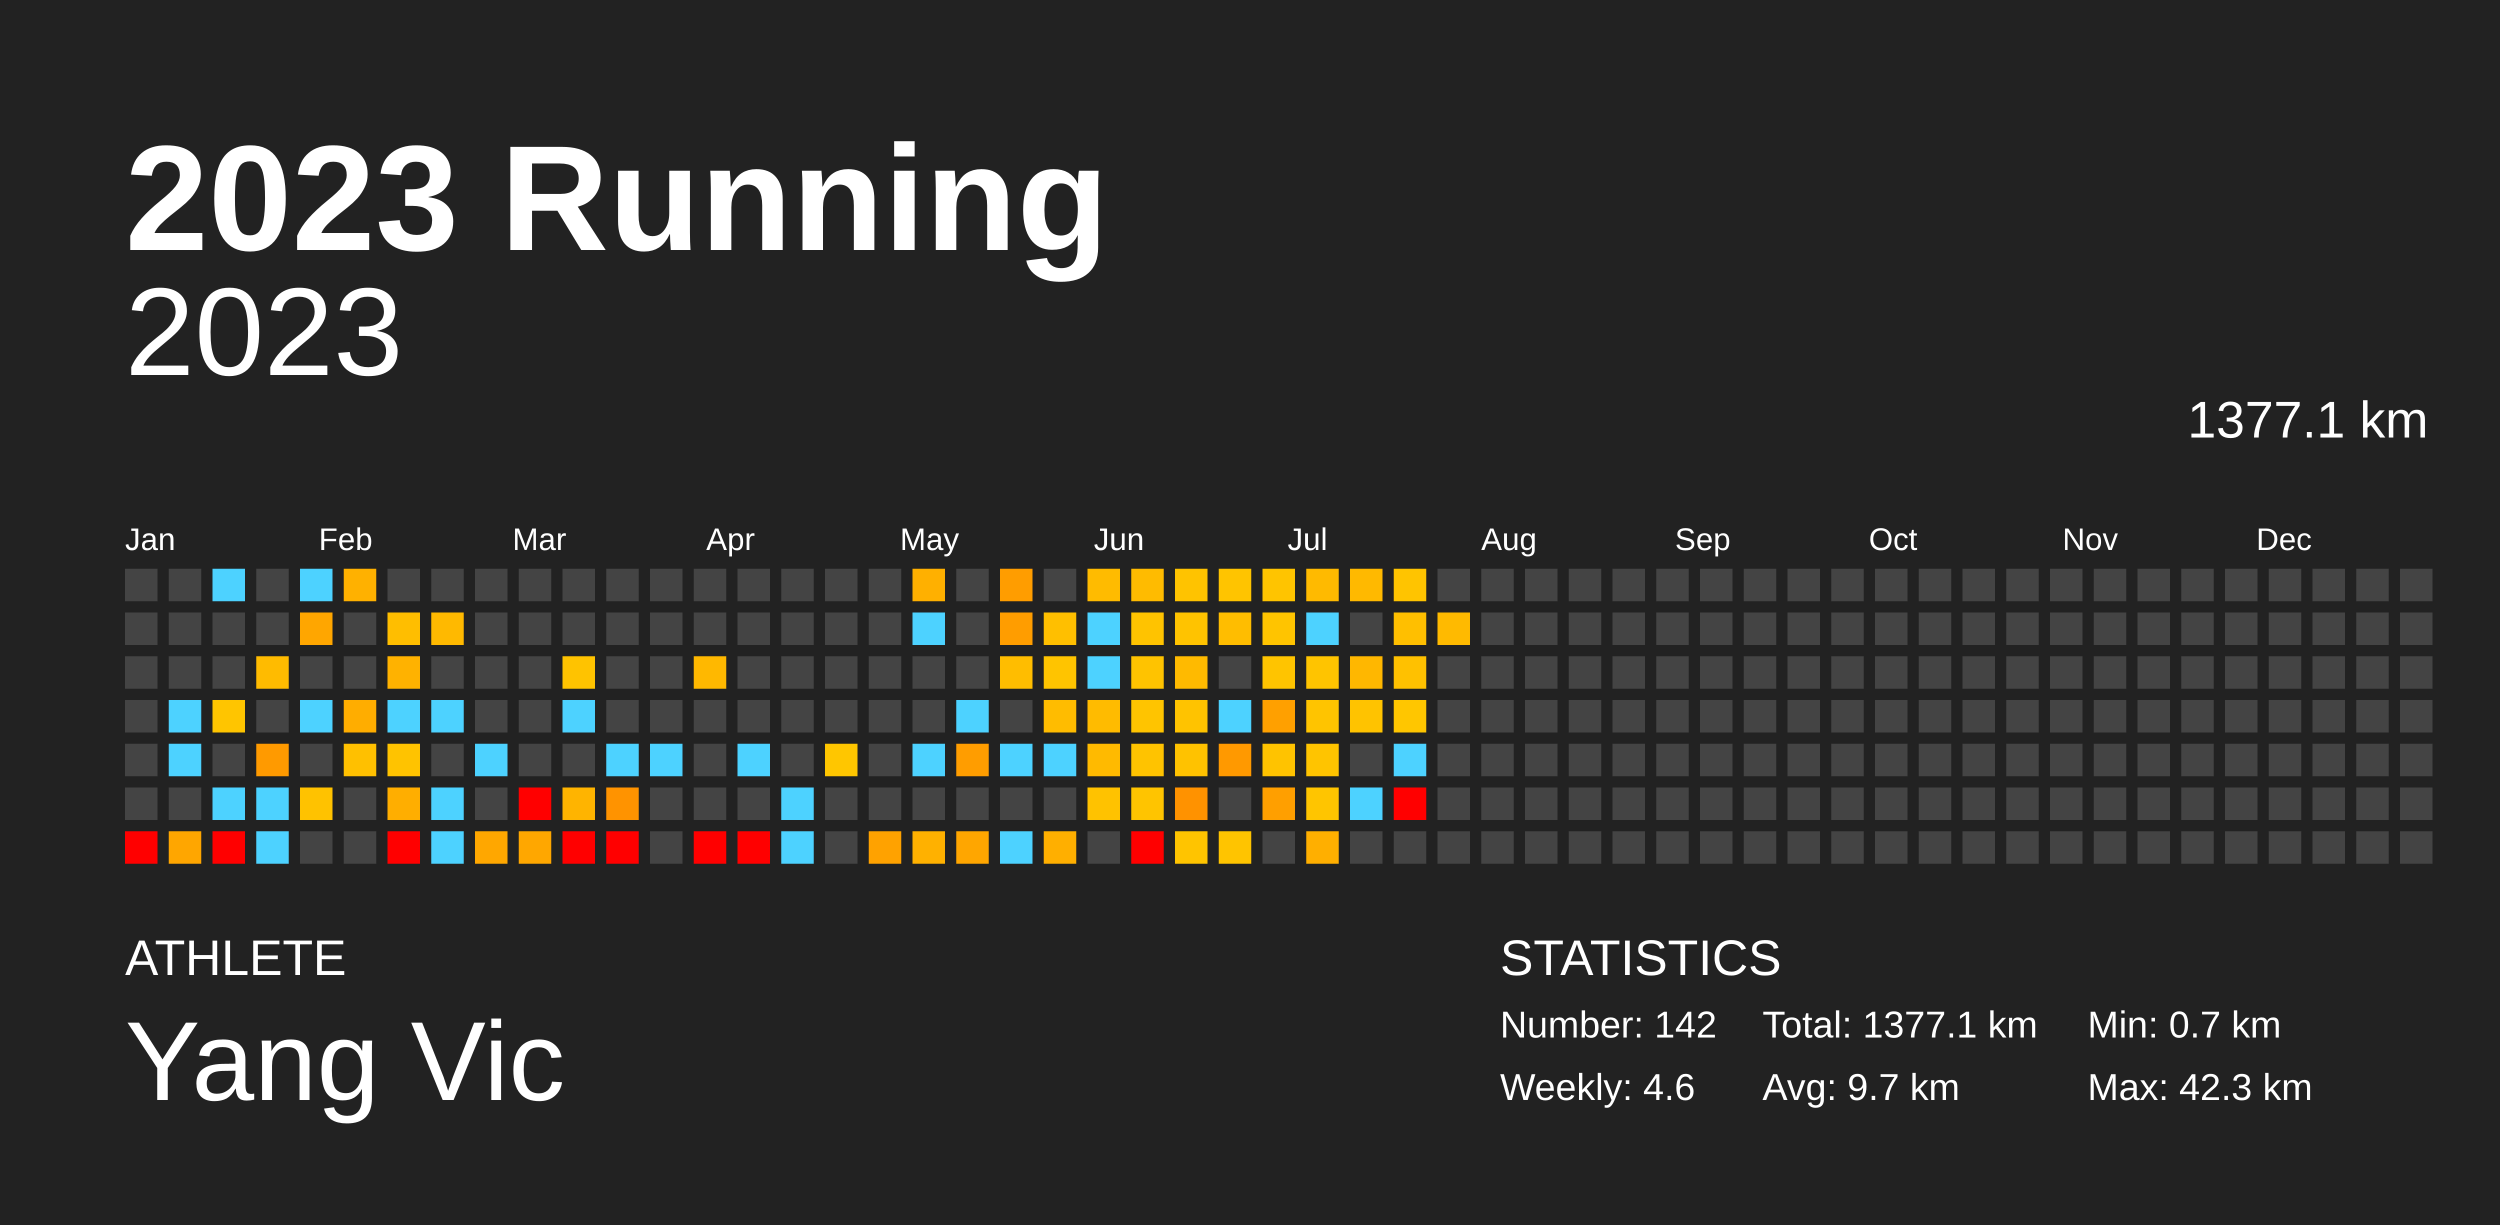
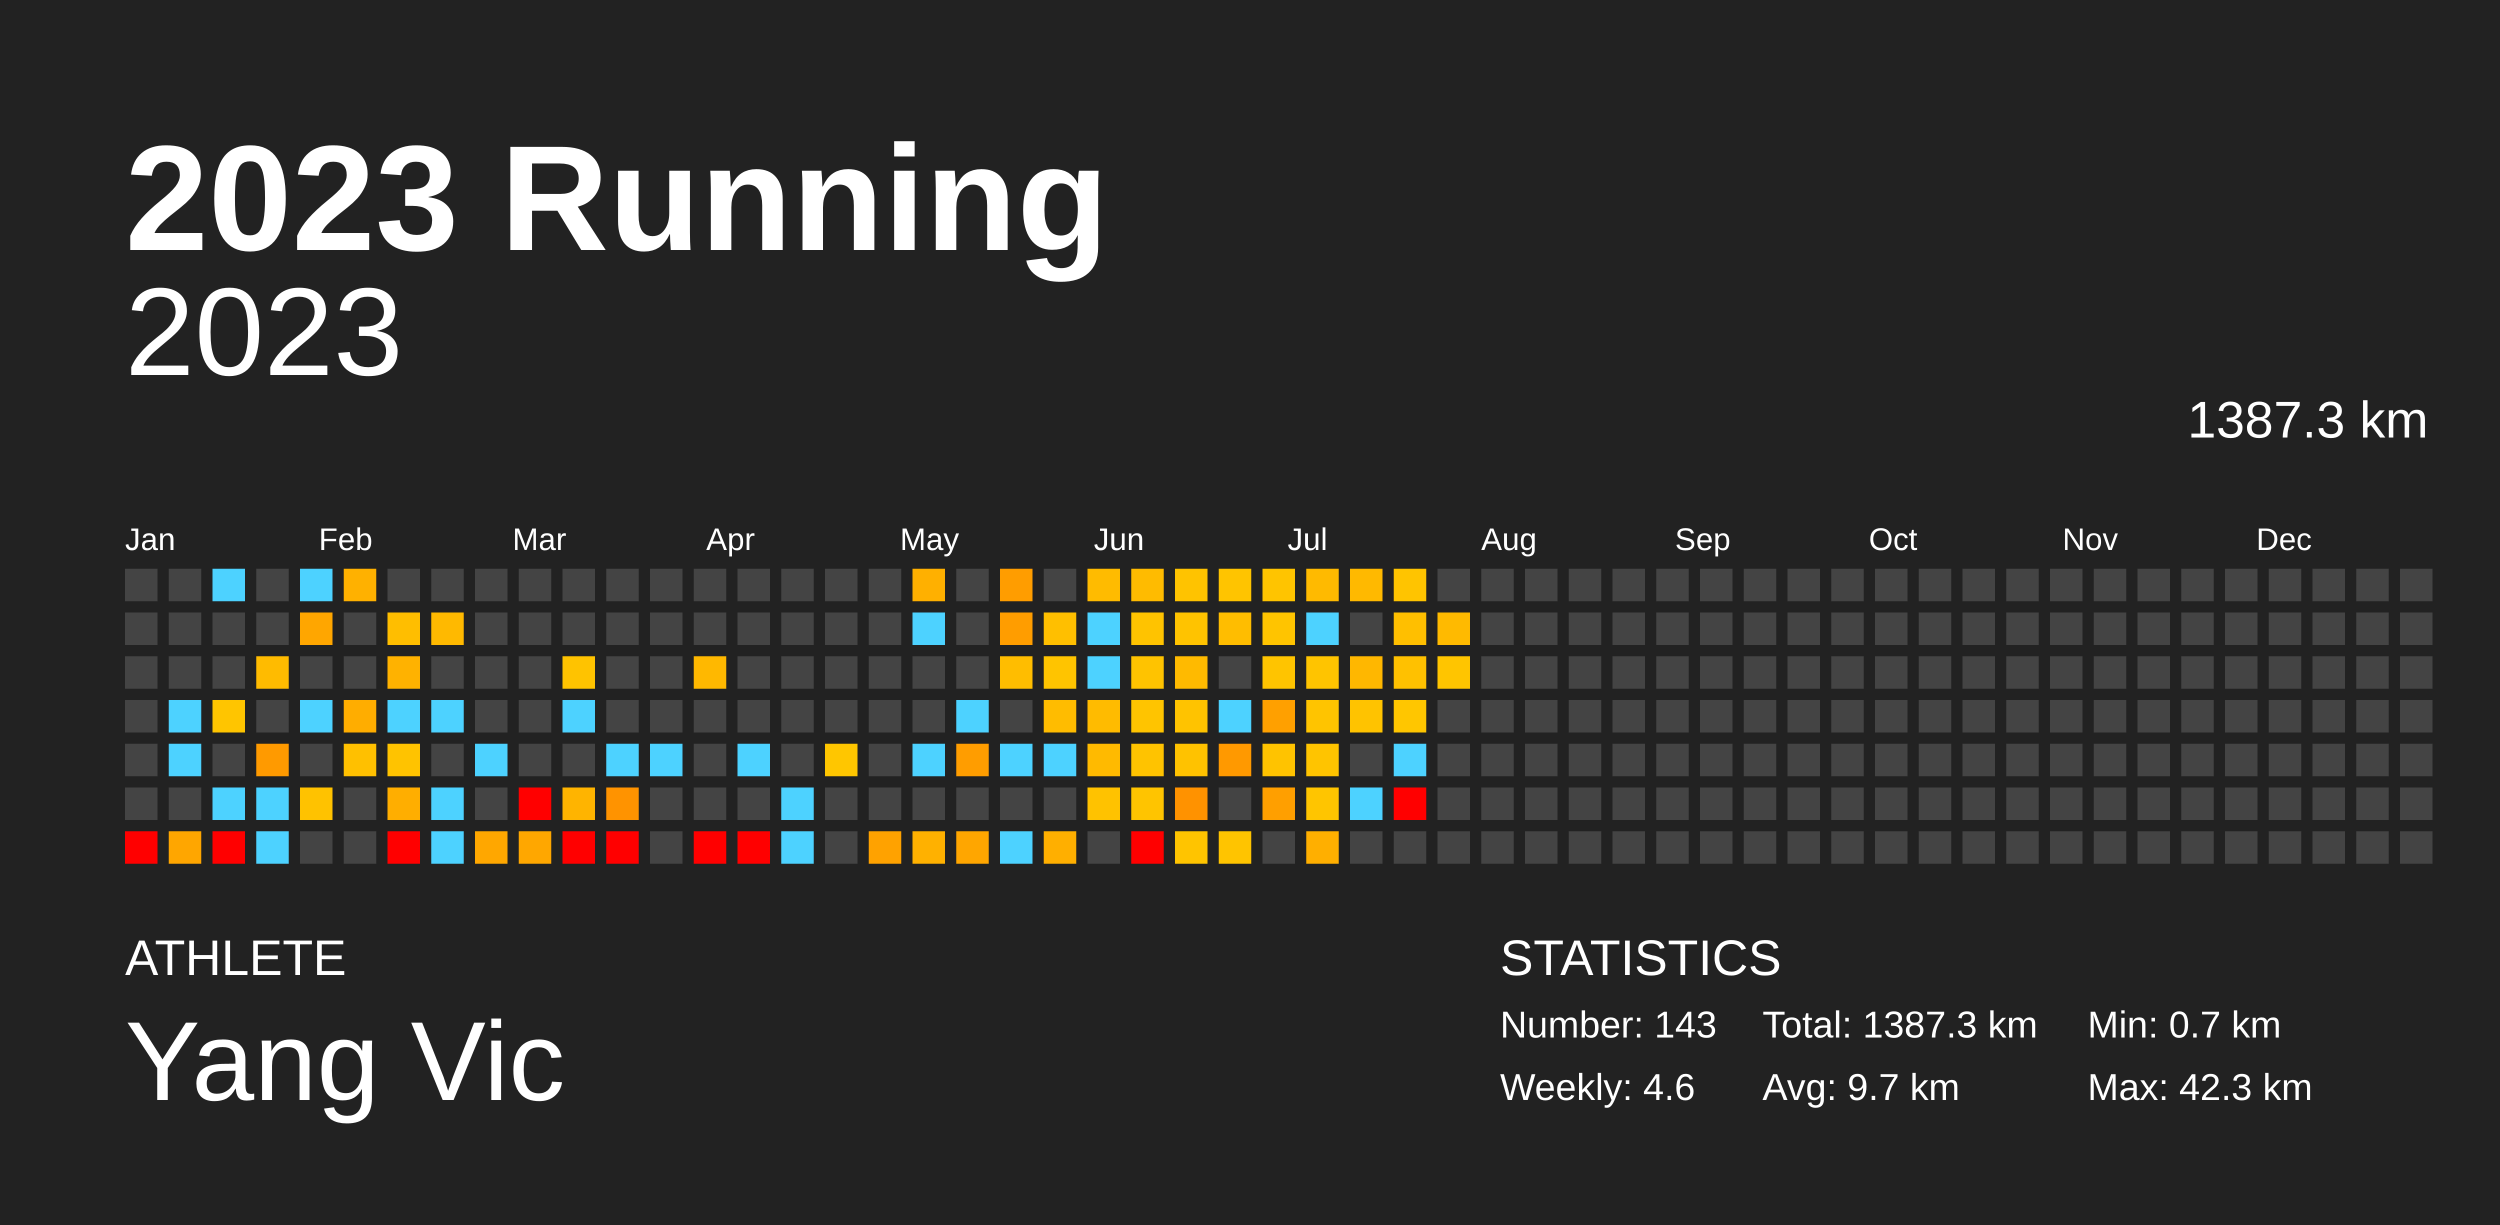
<svg xmlns="http://www.w3.org/2000/svg" baseProfile="full" height="98mm" version="1.1" viewBox="0,0,200,98" width="200mm">
  <defs />
  <rect fill="#222222" height="98" width="200" x="0" y="0" />
  <text fill="#FFFFFF" style="font-size:12px; font-family:Arial; font-weight:bold;" x="10" y="20">2023 Running</text>
  <text fill="#FFFFFF" style="font-size:4px; font-family:Arial" x="10" y="78">ATHLETE</text>
  <text fill="#FFFFFF" style="font-size:9px; font-family:Arial" x="10" y="88">Yang Vic</text>
  <text fill="#FFFFFF" style="font-size:4px; font-family:Arial" x="120" y="78">STATISTICS</text>
-   <text fill="#FFFFFF" style="font-size:3px; font-family:Arial" x="120" y="83">Number: 142</text>
+   <text fill="#FFFFFF" style="font-size:3px; font-family:Arial" x="120" y="83">Number: 143</text>
  <text fill="#FFFFFF" style="font-size:3px; font-family:Arial" x="120" y="88">Weekly: 4.6</text>
-   <text fill="#FFFFFF" style="font-size:3px; font-family:Arial" x="141" y="83">Total: 1377.1 km</text>
+   <text fill="#FFFFFF" style="font-size:3px; font-family:Arial" x="141" y="83">Total: 1387.3 km</text>
  <text fill="#FFFFFF" style="font-size:3px; font-family:Arial" x="141" y="88">Avg: 9.7 km</text>
  <text fill="#FFFFFF" style="font-size:3px; font-family:Arial" x="167" y="83">Min: 0.7 km</text>
  <text fill="#FFFFFF" style="font-size:3px; font-family:Arial" x="167" y="88">Max: 42.3 km</text>
  <text alignment-baseline="hanging" fill="#FFFFFF" style="font-size:10.0px; font-family:Arial;" x="10" y="30">2023</text>
-   <text alignment-baseline="hanging" fill="#FFFFFF" style="font-size:4.125px; font-family:Arial;" x="175" y="35">1377.1 km</text>
+   <text alignment-baseline="hanging" fill="#FFFFFF" style="font-size:4.125px; font-family:Arial;" x="175" y="35">1387.3 km</text>
  <text fill="#FFFFFF" style="font-size:2.5px; font-family:Arial" x="10.0" y="44">Jan</text>
  <text fill="#FFFFFF" style="font-size:2.5px; font-family:Arial" x="25.5" y="44">Feb</text>
  <text fill="#FFFFFF" style="font-size:2.5px; font-family:Arial" x="41.0" y="44">Mar</text>
  <text fill="#FFFFFF" style="font-size:2.5px; font-family:Arial" x="56.5" y="44">Apr</text>
  <text fill="#FFFFFF" style="font-size:2.5px; font-family:Arial" x="72.0" y="44">May</text>
  <text fill="#FFFFFF" style="font-size:2.5px; font-family:Arial" x="87.5" y="44">Jun</text>
  <text fill="#FFFFFF" style="font-size:2.5px; font-family:Arial" x="103.0" y="44">Jul</text>
  <text fill="#FFFFFF" style="font-size:2.5px; font-family:Arial" x="118.5" y="44">Aug</text>
  <text fill="#FFFFFF" style="font-size:2.5px; font-family:Arial" x="134.0" y="44">Sep</text>
  <text fill="#FFFFFF" style="font-size:2.5px; font-family:Arial" x="149.5" y="44">Oct</text>
  <text fill="#FFFFFF" style="font-size:2.5px; font-family:Arial" x="165.0" y="44">Nov</text>
  <text fill="#FFFFFF" style="font-size:2.5px; font-family:Arial" x="180.5" y="44">Dec</text>
  <rect fill="#444444" height="2.6" width="2.6" x="10.0" y="45.5" />
  <rect fill="#444444" height="2.6" width="2.6" x="10.0" y="49.0" />
  <rect fill="#444444" height="2.6" width="2.6" x="10.0" y="52.5" />
  <rect fill="#444444" height="2.6" width="2.6" x="10.0" y="56.0" />
  <rect fill="#444444" height="2.6" width="2.6" x="10.0" y="59.5" />
  <rect fill="#444444" height="2.6" width="2.6" x="10.0" y="63.0" />
  <rect fill="red" height="2.6" width="2.6" x="10.0" y="66.5" />
  <rect fill="#444444" height="2.6" width="2.6" x="13.5" y="45.5" />
  <rect fill="#444444" height="2.6" width="2.6" x="13.5" y="49.0" />
  <rect fill="#444444" height="2.6" width="2.6" x="13.5" y="52.5" />
  <rect fill="#4dd2ff" height="2.6" width="2.6" x="13.5" y="56.0" />
  <rect fill="#4dd2ff" height="2.6" width="2.6" x="13.5" y="59.5" />
  <rect fill="#444444" height="2.6" width="2.6" x="13.5" y="63.0" />
  <rect fill="#ffa600" height="2.6" width="2.6" x="13.5" y="66.5" />
  <rect fill="#4dd2ff" height="2.6" width="2.6" x="17.0" y="45.5" />
  <rect fill="#444444" height="2.6" width="2.6" x="17.0" y="49.0" />
  <rect fill="#444444" height="2.6" width="2.6" x="17.0" y="52.5" />
  <rect fill="#ffc500" height="2.6" width="2.6" x="17.0" y="56.0" />
  <rect fill="#444444" height="2.6" width="2.6" x="17.0" y="59.5" />
  <rect fill="#4dd2ff" height="2.6" width="2.6" x="17.0" y="63.0" />
  <rect fill="red" height="2.6" width="2.6" x="17.0" y="66.5" />
  <rect fill="#444444" height="2.6" width="2.6" x="20.5" y="45.5" />
  <rect fill="#444444" height="2.6" width="2.6" x="20.5" y="49.0" />
  <rect fill="#ffbb00" height="2.6" width="2.6" x="20.5" y="52.5" />
  <rect fill="#444444" height="2.6" width="2.6" x="20.5" y="56.0" />
  <rect fill="#ff9a00" height="2.6" width="2.6" x="20.5" y="59.5" />
  <rect fill="#4dd2ff" height="2.6" width="2.6" x="20.5" y="63.0" />
  <rect fill="#4dd2ff" height="2.6" width="2.6" x="20.5" y="66.5" />
  <rect fill="#4dd2ff" height="2.6" width="2.6" x="24.0" y="45.5" />
  <rect fill="#ffa600" height="2.6" width="2.6" x="24.0" y="49.0" />
  <rect fill="#444444" height="2.6" width="2.6" x="24.0" y="52.5" />
  <rect fill="#4dd2ff" height="2.6" width="2.6" x="24.0" y="56.0" />
  <rect fill="#444444" height="2.6" width="2.6" x="24.0" y="59.5" />
  <rect fill="#ffc200" height="2.6" width="2.6" x="24.0" y="63.0" />
  <rect fill="#444444" height="2.6" width="2.6" x="24.0" y="66.5" />
  <rect fill="#ffb100" height="2.6" width="2.6" x="27.5" y="45.5" />
  <rect fill="#444444" height="2.6" width="2.6" x="27.5" y="49.0" />
  <rect fill="#444444" height="2.6" width="2.6" x="27.5" y="52.5" />
  <rect fill="#ffad00" height="2.6" width="2.6" x="27.5" y="56.0" />
  <rect fill="#ffc000" height="2.6" width="2.6" x="27.5" y="59.5" />
  <rect fill="#444444" height="2.6" width="2.6" x="27.5" y="63.0" />
  <rect fill="#444444" height="2.6" width="2.6" x="27.5" y="66.5" />
  <rect fill="#444444" height="2.6" width="2.6" x="31.0" y="45.5" />
  <rect fill="#ffbe00" height="2.6" width="2.6" x="31.0" y="49.0" />
  <rect fill="#ffb200" height="2.6" width="2.6" x="31.0" y="52.5" />
  <rect fill="#4dd2ff" height="2.6" width="2.6" x="31.0" y="56.0" />
  <rect fill="#ffc300" height="2.6" width="2.6" x="31.0" y="59.5" />
  <rect fill="#ffae00" height="2.6" width="2.6" x="31.0" y="63.0" />
  <rect fill="red" height="2.6" width="2.6" x="31.0" y="66.5" />
  <rect fill="#444444" height="2.6" width="2.6" x="34.5" y="45.5" />
  <rect fill="#ffb900" height="2.6" width="2.6" x="34.5" y="49.0" />
  <rect fill="#444444" height="2.6" width="2.6" x="34.5" y="52.5" />
  <rect fill="#4dd2ff" height="2.6" width="2.6" x="34.5" y="56.0" />
  <rect fill="#444444" height="2.6" width="2.6" x="34.5" y="59.5" />
  <rect fill="#4dd2ff" height="2.6" width="2.6" x="34.5" y="63.0" />
  <rect fill="#4dd2ff" height="2.6" width="2.6" x="34.5" y="66.5" />
  <rect fill="#444444" height="2.6" width="2.6" x="38.0" y="45.5" />
  <rect fill="#444444" height="2.6" width="2.6" x="38.0" y="49.0" />
  <rect fill="#444444" height="2.6" width="2.6" x="38.0" y="52.5" />
  <rect fill="#444444" height="2.6" width="2.6" x="38.0" y="56.0" />
  <rect fill="#4dd2ff" height="2.6" width="2.6" x="38.0" y="59.5" />
  <rect fill="#444444" height="2.6" width="2.6" x="38.0" y="63.0" />
  <rect fill="#ffa700" height="2.6" width="2.6" x="38.0" y="66.5" />
  <rect fill="#444444" height="2.6" width="2.6" x="41.5" y="45.5" />
  <rect fill="#444444" height="2.6" width="2.6" x="41.5" y="49.0" />
  <rect fill="#444444" height="2.6" width="2.6" x="41.5" y="52.5" />
  <rect fill="#444444" height="2.6" width="2.6" x="41.5" y="56.0" />
  <rect fill="#444444" height="2.6" width="2.6" x="41.5" y="59.5" />
  <rect fill="red" height="2.6" width="2.6" x="41.5" y="63.0" />
  <rect fill="#ffa700" height="2.6" width="2.6" x="41.5" y="66.5" />
  <rect fill="#444444" height="2.6" width="2.6" x="45.0" y="45.5" />
  <rect fill="#444444" height="2.6" width="2.6" x="45.0" y="49.0" />
  <rect fill="#ffc300" height="2.6" width="2.6" x="45.0" y="52.5" />
  <rect fill="#4dd2ff" height="2.6" width="2.6" x="45.0" y="56.0" />
  <rect fill="#444444" height="2.6" width="2.6" x="45.0" y="59.5" />
  <rect fill="#ffb400" height="2.6" width="2.6" x="45.0" y="63.0" />
  <rect fill="red" height="2.6" width="2.6" x="45.0" y="66.5" />
  <rect fill="#444444" height="2.6" width="2.6" x="48.5" y="45.5" />
  <rect fill="#444444" height="2.6" width="2.6" x="48.5" y="49.0" />
  <rect fill="#444444" height="2.6" width="2.6" x="48.5" y="52.5" />
  <rect fill="#444444" height="2.6" width="2.6" x="48.5" y="56.0" />
  <rect fill="#4dd2ff" height="2.6" width="2.6" x="48.5" y="59.5" />
  <rect fill="#ff9300" height="2.6" width="2.6" x="48.5" y="63.0" />
  <rect fill="red" height="2.6" width="2.6" x="48.5" y="66.5" />
  <rect fill="#444444" height="2.6" width="2.6" x="52.0" y="45.5" />
  <rect fill="#444444" height="2.6" width="2.6" x="52.0" y="49.0" />
  <rect fill="#444444" height="2.6" width="2.6" x="52.0" y="52.5" />
  <rect fill="#444444" height="2.6" width="2.6" x="52.0" y="56.0" />
  <rect fill="#4dd2ff" height="2.6" width="2.6" x="52.0" y="59.5" />
  <rect fill="#444444" height="2.6" width="2.6" x="52.0" y="63.0" />
  <rect fill="#444444" height="2.6" width="2.6" x="52.0" y="66.5" />
  <rect fill="#444444" height="2.6" width="2.6" x="55.5" y="45.5" />
  <rect fill="#444444" height="2.6" width="2.6" x="55.5" y="49.0" />
  <rect fill="#ffb800" height="2.6" width="2.6" x="55.5" y="52.5" />
  <rect fill="#444444" height="2.6" width="2.6" x="55.5" y="56.0" />
  <rect fill="#444444" height="2.6" width="2.6" x="55.5" y="59.5" />
  <rect fill="#444444" height="2.6" width="2.6" x="55.5" y="63.0" />
  <rect fill="red" height="2.6" width="2.6" x="55.5" y="66.5" />
  <rect fill="#444444" height="2.6" width="2.6" x="59.0" y="45.5" />
  <rect fill="#444444" height="2.6" width="2.6" x="59.0" y="49.0" />
  <rect fill="#444444" height="2.6" width="2.6" x="59.0" y="52.5" />
  <rect fill="#444444" height="2.6" width="2.6" x="59.0" y="56.0" />
  <rect fill="#4dd2ff" height="2.6" width="2.6" x="59.0" y="59.5" />
  <rect fill="#444444" height="2.6" width="2.6" x="59.0" y="63.0" />
  <rect fill="red" height="2.6" width="2.6" x="59.0" y="66.5" />
  <rect fill="#444444" height="2.6" width="2.6" x="62.5" y="45.5" />
  <rect fill="#444444" height="2.6" width="2.6" x="62.5" y="49.0" />
  <rect fill="#444444" height="2.6" width="2.6" x="62.5" y="52.5" />
  <rect fill="#444444" height="2.6" width="2.6" x="62.5" y="56.0" />
  <rect fill="#444444" height="2.6" width="2.6" x="62.5" y="59.5" />
  <rect fill="#4dd2ff" height="2.6" width="2.6" x="62.5" y="63.0" />
  <rect fill="#4dd2ff" height="2.6" width="2.6" x="62.5" y="66.5" />
  <rect fill="#444444" height="2.6" width="2.6" x="66.0" y="45.5" />
  <rect fill="#444444" height="2.6" width="2.6" x="66.0" y="49.0" />
  <rect fill="#444444" height="2.6" width="2.6" x="66.0" y="52.5" />
  <rect fill="#444444" height="2.6" width="2.6" x="66.0" y="56.0" />
  <rect fill="#ffc600" height="2.6" width="2.6" x="66.0" y="59.5" />
  <rect fill="#444444" height="2.6" width="2.6" x="66.0" y="63.0" />
  <rect fill="#444444" height="2.6" width="2.6" x="66.0" y="66.5" />
  <rect fill="#444444" height="2.6" width="2.6" x="69.5" y="45.5" />
  <rect fill="#444444" height="2.6" width="2.6" x="69.5" y="49.0" />
  <rect fill="#444444" height="2.6" width="2.6" x="69.5" y="52.5" />
  <rect fill="#444444" height="2.6" width="2.6" x="69.5" y="56.0" />
  <rect fill="#444444" height="2.6" width="2.6" x="69.5" y="59.5" />
  <rect fill="#444444" height="2.6" width="2.6" x="69.5" y="63.0" />
  <rect fill="#ffa200" height="2.6" width="2.6" x="69.5" y="66.5" />
  <rect fill="#ffb000" height="2.6" width="2.6" x="73.0" y="45.5" />
  <rect fill="#4dd2ff" height="2.6" width="2.6" x="73.0" y="49.0" />
  <rect fill="#444444" height="2.6" width="2.6" x="73.0" y="52.5" />
  <rect fill="#444444" height="2.6" width="2.6" x="73.0" y="56.0" />
  <rect fill="#4dd2ff" height="2.6" width="2.6" x="73.0" y="59.5" />
  <rect fill="#444444" height="2.6" width="2.6" x="73.0" y="63.0" />
  <rect fill="#ffb100" height="2.6" width="2.6" x="73.0" y="66.5" />
  <rect fill="#444444" height="2.6" width="2.6" x="76.5" y="45.5" />
  <rect fill="#444444" height="2.6" width="2.6" x="76.5" y="49.0" />
  <rect fill="#444444" height="2.6" width="2.6" x="76.5" y="52.5" />
  <rect fill="#4dd2ff" height="2.6" width="2.6" x="76.5" y="56.0" />
  <rect fill="#ff9d00" height="2.6" width="2.6" x="76.5" y="59.5" />
  <rect fill="#444444" height="2.6" width="2.6" x="76.5" y="63.0" />
  <rect fill="#ffa600" height="2.6" width="2.6" x="76.5" y="66.5" />
  <rect fill="#ff9d00" height="2.6" width="2.6" x="80.0" y="45.5" />
  <rect fill="#ff9d00" height="2.6" width="2.6" x="80.0" y="49.0" />
  <rect fill="#ffbd00" height="2.6" width="2.6" x="80.0" y="52.5" />
  <rect fill="#444444" height="2.6" width="2.6" x="80.0" y="56.0" />
  <rect fill="#4dd2ff" height="2.6" width="2.6" x="80.0" y="59.5" />
  <rect fill="#444444" height="2.6" width="2.6" x="80.0" y="63.0" />
  <rect fill="#4dd2ff" height="2.6" width="2.6" x="80.0" y="66.5" />
  <rect fill="#444444" height="2.6" width="2.6" x="83.5" y="45.5" />
  <rect fill="#ffbf00" height="2.6" width="2.6" x="83.5" y="49.0" />
  <rect fill="#ffc400" height="2.6" width="2.6" x="83.5" y="52.5" />
  <rect fill="#ffbc00" height="2.6" width="2.6" x="83.5" y="56.0" />
  <rect fill="#4dd2ff" height="2.6" width="2.6" x="83.5" y="59.5" />
  <rect fill="#444444" height="2.6" width="2.6" x="83.5" y="63.0" />
  <rect fill="#ffaf00" height="2.6" width="2.6" x="83.5" y="66.5" />
  <rect fill="#ffbb00" height="2.6" width="2.6" x="87.0" y="45.5" />
  <rect fill="#4dd2ff" height="2.6" width="2.6" x="87.0" y="49.0" />
  <rect fill="#4dd2ff" height="2.6" width="2.6" x="87.0" y="52.5" />
  <rect fill="#ffbb00" height="2.6" width="2.6" x="87.0" y="56.0" />
  <rect fill="#ffba00" height="2.6" width="2.6" x="87.0" y="59.5" />
  <rect fill="#ffc200" height="2.6" width="2.6" x="87.0" y="63.0" />
  <rect fill="#444444" height="2.6" width="2.6" x="87.0" y="66.5" />
  <rect fill="#ffbb00" height="2.6" width="2.6" x="90.5" y="45.5" />
  <rect fill="#ffc300" height="2.6" width="2.6" x="90.5" y="49.0" />
  <rect fill="#ffc300" height="2.6" width="2.6" x="90.5" y="52.5" />
  <rect fill="#ffc400" height="2.6" width="2.6" x="90.5" y="56.0" />
  <rect fill="#ffc300" height="2.6" width="2.6" x="90.5" y="59.5" />
  <rect fill="#ffc400" height="2.6" width="2.6" x="90.5" y="63.0" />
  <rect fill="red" height="2.6" width="2.6" x="90.5" y="66.5" />
  <rect fill="#ffc300" height="2.6" width="2.6" x="94.0" y="45.5" />
  <rect fill="#ffc300" height="2.6" width="2.6" x="94.0" y="49.0" />
  <rect fill="#ffba00" height="2.6" width="2.6" x="94.0" y="52.5" />
  <rect fill="#ffc300" height="2.6" width="2.6" x="94.0" y="56.0" />
  <rect fill="#ffc200" height="2.6" width="2.6" x="94.0" y="59.5" />
  <rect fill="#ff9200" height="2.6" width="2.6" x="94.0" y="63.0" />
  <rect fill="#ffc400" height="2.6" width="2.6" x="94.0" y="66.5" />
  <rect fill="#ffc400" height="2.6" width="2.6" x="97.5" y="45.5" />
  <rect fill="#ffbd00" height="2.6" width="2.6" x="97.5" y="49.0" />
  <rect fill="#444444" height="2.6" width="2.6" x="97.5" y="52.5" />
  <rect fill="#4dd2ff" height="2.6" width="2.6" x="97.5" y="56.0" />
  <rect fill="#ff9900" height="2.6" width="2.6" x="97.5" y="59.5" />
  <rect fill="#444444" height="2.6" width="2.6" x="97.5" y="63.0" />
  <rect fill="#ffc400" height="2.6" width="2.6" x="97.5" y="66.5" />
  <rect fill="#ffc400" height="2.6" width="2.6" x="101.0" y="45.5" />
  <rect fill="#ffc400" height="2.6" width="2.6" x="101.0" y="49.0" />
  <rect fill="#ffc400" height="2.6" width="2.6" x="101.0" y="52.5" />
  <rect fill="#ffa000" height="2.6" width="2.6" x="101.0" y="56.0" />
  <rect fill="#ffc300" height="2.6" width="2.6" x="101.0" y="59.5" />
  <rect fill="#ff9f00" height="2.6" width="2.6" x="101.0" y="63.0" />
  <rect fill="#444444" height="2.6" width="2.6" x="101.0" y="66.5" />
  <rect fill="#ffba00" height="2.6" width="2.6" x="104.5" y="45.5" />
  <rect fill="#4dd2ff" height="2.6" width="2.6" x="104.5" y="49.0" />
  <rect fill="#ffc400" height="2.6" width="2.6" x="104.5" y="52.5" />
  <rect fill="#ffc400" height="2.6" width="2.6" x="104.5" y="56.0" />
  <rect fill="#ffc400" height="2.6" width="2.6" x="104.5" y="59.5" />
  <rect fill="#ffc500" height="2.6" width="2.6" x="104.5" y="63.0" />
  <rect fill="#ffaf00" height="2.6" width="2.6" x="104.5" y="66.5" />
  <rect fill="#ffb900" height="2.6" width="2.6" x="108.0" y="45.5" />
  <rect fill="#444444" height="2.6" width="2.6" x="108.0" y="49.0" />
  <rect fill="#ffb700" height="2.6" width="2.6" x="108.0" y="52.5" />
  <rect fill="#ffc300" height="2.6" width="2.6" x="108.0" y="56.0" />
  <rect fill="#444444" height="2.6" width="2.6" x="108.0" y="59.5" />
  <rect fill="#4dd2ff" height="2.6" width="2.6" x="108.0" y="63.0" />
  <rect fill="#444444" height="2.6" width="2.6" x="108.0" y="66.5" />
  <rect fill="#ffc400" height="2.6" width="2.6" x="111.5" y="45.5" />
  <rect fill="#ffbf00" height="2.6" width="2.6" x="111.5" y="49.0" />
  <rect fill="#ffc100" height="2.6" width="2.6" x="111.5" y="52.5" />
  <rect fill="#ffc600" height="2.6" width="2.6" x="111.5" y="56.0" />
  <rect fill="#4dd2ff" height="2.6" width="2.6" x="111.5" y="59.5" />
  <rect fill="red" height="2.6" width="2.6" x="111.5" y="63.0" />
  <rect fill="#444444" height="2.6" width="2.6" x="111.5" y="66.5" />
  <rect fill="#444444" height="2.6" width="2.6" x="115.0" y="45.5" />
  <rect fill="#ffba00" height="2.6" width="2.6" x="115.0" y="49.0" />
-   <rect fill="#444444" height="2.6" width="2.6" x="115.0" y="52.5" />
+   <rect fill="#ffc500" height="2.6" width="2.6" x="115.0" y="52.5" />
  <rect fill="#444444" height="2.6" width="2.6" x="115.0" y="56.0" />
  <rect fill="#444444" height="2.6" width="2.6" x="115.0" y="59.5" />
  <rect fill="#444444" height="2.6" width="2.6" x="115.0" y="63.0" />
  <rect fill="#444444" height="2.6" width="2.6" x="115.0" y="66.5" />
  <rect fill="#444444" height="2.6" width="2.6" x="118.5" y="45.5" />
  <rect fill="#444444" height="2.6" width="2.6" x="118.5" y="49.0" />
  <rect fill="#444444" height="2.6" width="2.6" x="118.5" y="52.5" />
  <rect fill="#444444" height="2.6" width="2.6" x="118.5" y="56.0" />
  <rect fill="#444444" height="2.6" width="2.6" x="118.5" y="59.5" />
  <rect fill="#444444" height="2.6" width="2.6" x="118.5" y="63.0" />
  <rect fill="#444444" height="2.6" width="2.6" x="118.5" y="66.5" />
  <rect fill="#444444" height="2.6" width="2.6" x="122.0" y="45.5" />
  <rect fill="#444444" height="2.6" width="2.6" x="122.0" y="49.0" />
  <rect fill="#444444" height="2.6" width="2.6" x="122.0" y="52.5" />
  <rect fill="#444444" height="2.6" width="2.6" x="122.0" y="56.0" />
  <rect fill="#444444" height="2.6" width="2.6" x="122.0" y="59.5" />
  <rect fill="#444444" height="2.6" width="2.6" x="122.0" y="63.0" />
  <rect fill="#444444" height="2.6" width="2.6" x="122.0" y="66.5" />
  <rect fill="#444444" height="2.6" width="2.6" x="125.5" y="45.5" />
  <rect fill="#444444" height="2.6" width="2.6" x="125.5" y="49.0" />
  <rect fill="#444444" height="2.6" width="2.6" x="125.5" y="52.5" />
  <rect fill="#444444" height="2.6" width="2.6" x="125.5" y="56.0" />
  <rect fill="#444444" height="2.6" width="2.6" x="125.5" y="59.5" />
  <rect fill="#444444" height="2.6" width="2.6" x="125.5" y="63.0" />
  <rect fill="#444444" height="2.6" width="2.6" x="125.5" y="66.5" />
  <rect fill="#444444" height="2.6" width="2.6" x="129.0" y="45.5" />
  <rect fill="#444444" height="2.6" width="2.6" x="129.0" y="49.0" />
  <rect fill="#444444" height="2.6" width="2.6" x="129.0" y="52.5" />
  <rect fill="#444444" height="2.6" width="2.6" x="129.0" y="56.0" />
  <rect fill="#444444" height="2.6" width="2.6" x="129.0" y="59.5" />
  <rect fill="#444444" height="2.6" width="2.6" x="129.0" y="63.0" />
  <rect fill="#444444" height="2.6" width="2.6" x="129.0" y="66.5" />
  <rect fill="#444444" height="2.6" width="2.6" x="132.5" y="45.5" />
  <rect fill="#444444" height="2.6" width="2.6" x="132.5" y="49.0" />
  <rect fill="#444444" height="2.6" width="2.6" x="132.5" y="52.5" />
  <rect fill="#444444" height="2.6" width="2.6" x="132.5" y="56.0" />
  <rect fill="#444444" height="2.6" width="2.6" x="132.5" y="59.5" />
  <rect fill="#444444" height="2.6" width="2.6" x="132.5" y="63.0" />
  <rect fill="#444444" height="2.6" width="2.6" x="132.5" y="66.5" />
  <rect fill="#444444" height="2.6" width="2.6" x="136.0" y="45.5" />
  <rect fill="#444444" height="2.6" width="2.6" x="136.0" y="49.0" />
  <rect fill="#444444" height="2.6" width="2.6" x="136.0" y="52.5" />
  <rect fill="#444444" height="2.6" width="2.6" x="136.0" y="56.0" />
  <rect fill="#444444" height="2.6" width="2.6" x="136.0" y="59.5" />
  <rect fill="#444444" height="2.6" width="2.6" x="136.0" y="63.0" />
  <rect fill="#444444" height="2.6" width="2.6" x="136.0" y="66.5" />
  <rect fill="#444444" height="2.6" width="2.6" x="139.5" y="45.5" />
  <rect fill="#444444" height="2.6" width="2.6" x="139.5" y="49.0" />
  <rect fill="#444444" height="2.6" width="2.6" x="139.5" y="52.5" />
  <rect fill="#444444" height="2.6" width="2.6" x="139.5" y="56.0" />
  <rect fill="#444444" height="2.6" width="2.6" x="139.5" y="59.5" />
  <rect fill="#444444" height="2.6" width="2.6" x="139.5" y="63.0" />
  <rect fill="#444444" height="2.6" width="2.6" x="139.5" y="66.5" />
  <rect fill="#444444" height="2.6" width="2.6" x="143.0" y="45.5" />
  <rect fill="#444444" height="2.6" width="2.6" x="143.0" y="49.0" />
  <rect fill="#444444" height="2.6" width="2.6" x="143.0" y="52.5" />
  <rect fill="#444444" height="2.6" width="2.6" x="143.0" y="56.0" />
  <rect fill="#444444" height="2.6" width="2.6" x="143.0" y="59.5" />
  <rect fill="#444444" height="2.6" width="2.6" x="143.0" y="63.0" />
  <rect fill="#444444" height="2.6" width="2.6" x="143.0" y="66.5" />
  <rect fill="#444444" height="2.6" width="2.6" x="146.5" y="45.5" />
  <rect fill="#444444" height="2.6" width="2.6" x="146.5" y="49.0" />
  <rect fill="#444444" height="2.6" width="2.6" x="146.5" y="52.5" />
  <rect fill="#444444" height="2.6" width="2.6" x="146.5" y="56.0" />
  <rect fill="#444444" height="2.6" width="2.6" x="146.5" y="59.5" />
  <rect fill="#444444" height="2.6" width="2.6" x="146.5" y="63.0" />
  <rect fill="#444444" height="2.6" width="2.6" x="146.5" y="66.5" />
  <rect fill="#444444" height="2.6" width="2.6" x="150.0" y="45.5" />
  <rect fill="#444444" height="2.6" width="2.6" x="150.0" y="49.0" />
  <rect fill="#444444" height="2.6" width="2.6" x="150.0" y="52.5" />
  <rect fill="#444444" height="2.6" width="2.6" x="150.0" y="56.0" />
  <rect fill="#444444" height="2.6" width="2.6" x="150.0" y="59.5" />
  <rect fill="#444444" height="2.6" width="2.6" x="150.0" y="63.0" />
  <rect fill="#444444" height="2.6" width="2.6" x="150.0" y="66.5" />
  <rect fill="#444444" height="2.6" width="2.6" x="153.5" y="45.5" />
  <rect fill="#444444" height="2.6" width="2.6" x="153.5" y="49.0" />
  <rect fill="#444444" height="2.6" width="2.6" x="153.5" y="52.5" />
  <rect fill="#444444" height="2.6" width="2.6" x="153.5" y="56.0" />
  <rect fill="#444444" height="2.6" width="2.6" x="153.5" y="59.5" />
  <rect fill="#444444" height="2.6" width="2.6" x="153.5" y="63.0" />
  <rect fill="#444444" height="2.6" width="2.6" x="153.5" y="66.5" />
  <rect fill="#444444" height="2.6" width="2.6" x="157.0" y="45.5" />
  <rect fill="#444444" height="2.6" width="2.6" x="157.0" y="49.0" />
  <rect fill="#444444" height="2.6" width="2.6" x="157.0" y="52.5" />
  <rect fill="#444444" height="2.6" width="2.6" x="157.0" y="56.0" />
  <rect fill="#444444" height="2.6" width="2.6" x="157.0" y="59.5" />
  <rect fill="#444444" height="2.6" width="2.6" x="157.0" y="63.0" />
  <rect fill="#444444" height="2.6" width="2.6" x="157.0" y="66.5" />
  <rect fill="#444444" height="2.6" width="2.6" x="160.5" y="45.5" />
  <rect fill="#444444" height="2.6" width="2.6" x="160.5" y="49.0" />
  <rect fill="#444444" height="2.6" width="2.6" x="160.5" y="52.5" />
  <rect fill="#444444" height="2.6" width="2.6" x="160.5" y="56.0" />
  <rect fill="#444444" height="2.6" width="2.6" x="160.5" y="59.5" />
  <rect fill="#444444" height="2.6" width="2.6" x="160.5" y="63.0" />
  <rect fill="#444444" height="2.6" width="2.6" x="160.5" y="66.5" />
  <rect fill="#444444" height="2.6" width="2.6" x="164.0" y="45.5" />
  <rect fill="#444444" height="2.6" width="2.6" x="164.0" y="49.0" />
  <rect fill="#444444" height="2.6" width="2.6" x="164.0" y="52.5" />
  <rect fill="#444444" height="2.6" width="2.6" x="164.0" y="56.0" />
  <rect fill="#444444" height="2.6" width="2.6" x="164.0" y="59.5" />
  <rect fill="#444444" height="2.6" width="2.6" x="164.0" y="63.0" />
  <rect fill="#444444" height="2.6" width="2.6" x="164.0" y="66.5" />
  <rect fill="#444444" height="2.6" width="2.6" x="167.5" y="45.5" />
  <rect fill="#444444" height="2.6" width="2.6" x="167.5" y="49.0" />
  <rect fill="#444444" height="2.6" width="2.6" x="167.5" y="52.5" />
  <rect fill="#444444" height="2.6" width="2.6" x="167.5" y="56.0" />
  <rect fill="#444444" height="2.6" width="2.6" x="167.5" y="59.5" />
  <rect fill="#444444" height="2.6" width="2.6" x="167.5" y="63.0" />
  <rect fill="#444444" height="2.6" width="2.6" x="167.5" y="66.5" />
  <rect fill="#444444" height="2.6" width="2.6" x="171.0" y="45.5" />
  <rect fill="#444444" height="2.6" width="2.6" x="171.0" y="49.0" />
  <rect fill="#444444" height="2.6" width="2.6" x="171.0" y="52.5" />
  <rect fill="#444444" height="2.6" width="2.6" x="171.0" y="56.0" />
  <rect fill="#444444" height="2.6" width="2.6" x="171.0" y="59.5" />
  <rect fill="#444444" height="2.6" width="2.6" x="171.0" y="63.0" />
  <rect fill="#444444" height="2.6" width="2.6" x="171.0" y="66.5" />
  <rect fill="#444444" height="2.6" width="2.6" x="174.5" y="45.5" />
  <rect fill="#444444" height="2.6" width="2.6" x="174.5" y="49.0" />
  <rect fill="#444444" height="2.6" width="2.6" x="174.5" y="52.5" />
  <rect fill="#444444" height="2.6" width="2.6" x="174.5" y="56.0" />
  <rect fill="#444444" height="2.6" width="2.6" x="174.5" y="59.5" />
  <rect fill="#444444" height="2.6" width="2.6" x="174.5" y="63.0" />
  <rect fill="#444444" height="2.6" width="2.6" x="174.5" y="66.5" />
  <rect fill="#444444" height="2.6" width="2.6" x="178.0" y="45.5" />
  <rect fill="#444444" height="2.6" width="2.6" x="178.0" y="49.0" />
  <rect fill="#444444" height="2.6" width="2.6" x="178.0" y="52.5" />
  <rect fill="#444444" height="2.6" width="2.6" x="178.0" y="56.0" />
  <rect fill="#444444" height="2.6" width="2.6" x="178.0" y="59.5" />
  <rect fill="#444444" height="2.6" width="2.6" x="178.0" y="63.0" />
  <rect fill="#444444" height="2.6" width="2.6" x="178.0" y="66.5" />
  <rect fill="#444444" height="2.6" width="2.6" x="181.5" y="45.5" />
  <rect fill="#444444" height="2.6" width="2.6" x="181.5" y="49.0" />
  <rect fill="#444444" height="2.6" width="2.6" x="181.5" y="52.5" />
  <rect fill="#444444" height="2.6" width="2.6" x="181.5" y="56.0" />
  <rect fill="#444444" height="2.6" width="2.6" x="181.5" y="59.5" />
  <rect fill="#444444" height="2.6" width="2.6" x="181.5" y="63.0" />
  <rect fill="#444444" height="2.6" width="2.6" x="181.5" y="66.5" />
  <rect fill="#444444" height="2.6" width="2.6" x="185.0" y="45.5" />
  <rect fill="#444444" height="2.6" width="2.6" x="185.0" y="49.0" />
  <rect fill="#444444" height="2.6" width="2.6" x="185.0" y="52.5" />
  <rect fill="#444444" height="2.6" width="2.6" x="185.0" y="56.0" />
  <rect fill="#444444" height="2.6" width="2.6" x="185.0" y="59.5" />
  <rect fill="#444444" height="2.6" width="2.6" x="185.0" y="63.0" />
  <rect fill="#444444" height="2.6" width="2.6" x="185.0" y="66.5" />
  <rect fill="#444444" height="2.6" width="2.6" x="188.5" y="45.5" />
  <rect fill="#444444" height="2.6" width="2.6" x="188.5" y="49.0" />
  <rect fill="#444444" height="2.6" width="2.6" x="188.5" y="52.5" />
  <rect fill="#444444" height="2.6" width="2.6" x="188.5" y="56.0" />
  <rect fill="#444444" height="2.6" width="2.6" x="188.5" y="59.5" />
  <rect fill="#444444" height="2.6" width="2.6" x="188.5" y="63.0" />
  <rect fill="#444444" height="2.6" width="2.6" x="188.5" y="66.5" />
  <rect fill="#444444" height="2.6" width="2.6" x="192.0" y="45.5" />
  <rect fill="#444444" height="2.6" width="2.6" x="192.0" y="49.0" />
  <rect fill="#444444" height="2.6" width="2.6" x="192.0" y="52.5" />
  <rect fill="#444444" height="2.6" width="2.6" x="192.0" y="56.0" />
  <rect fill="#444444" height="2.6" width="2.6" x="192.0" y="59.5" />
  <rect fill="#444444" height="2.6" width="2.6" x="192.0" y="63.0" />
  <rect fill="#444444" height="2.6" width="2.6" x="192.0" y="66.5" />
</svg>
